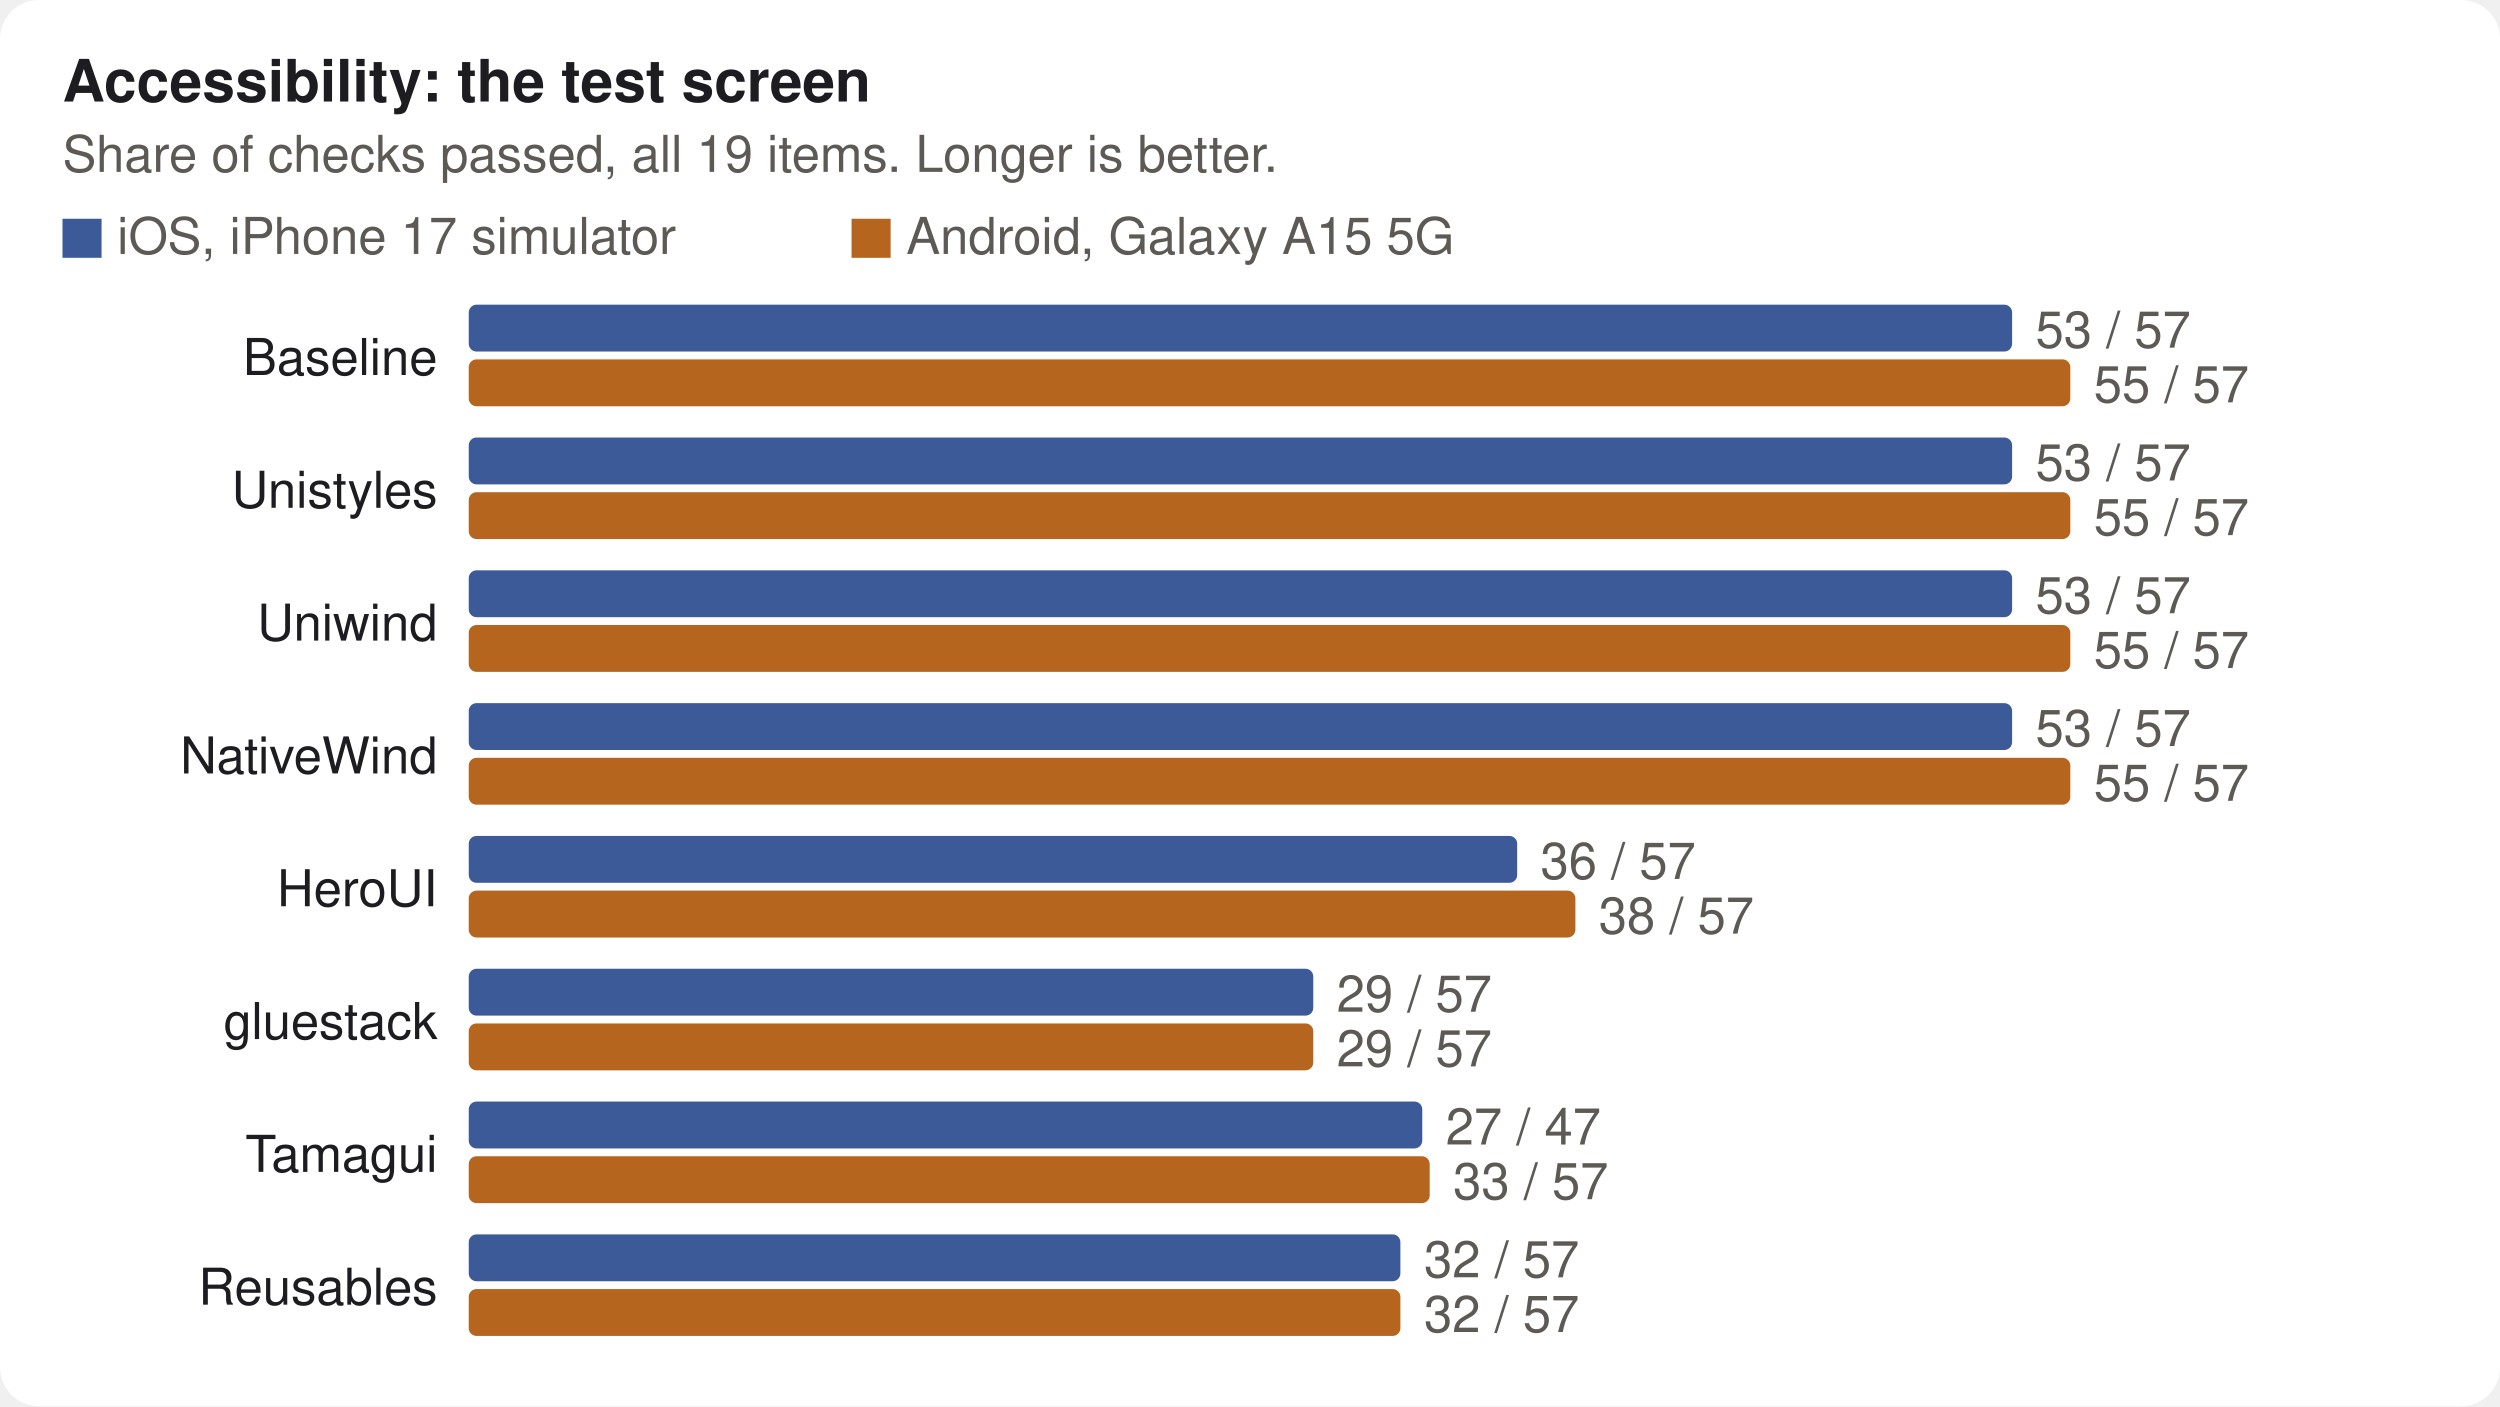
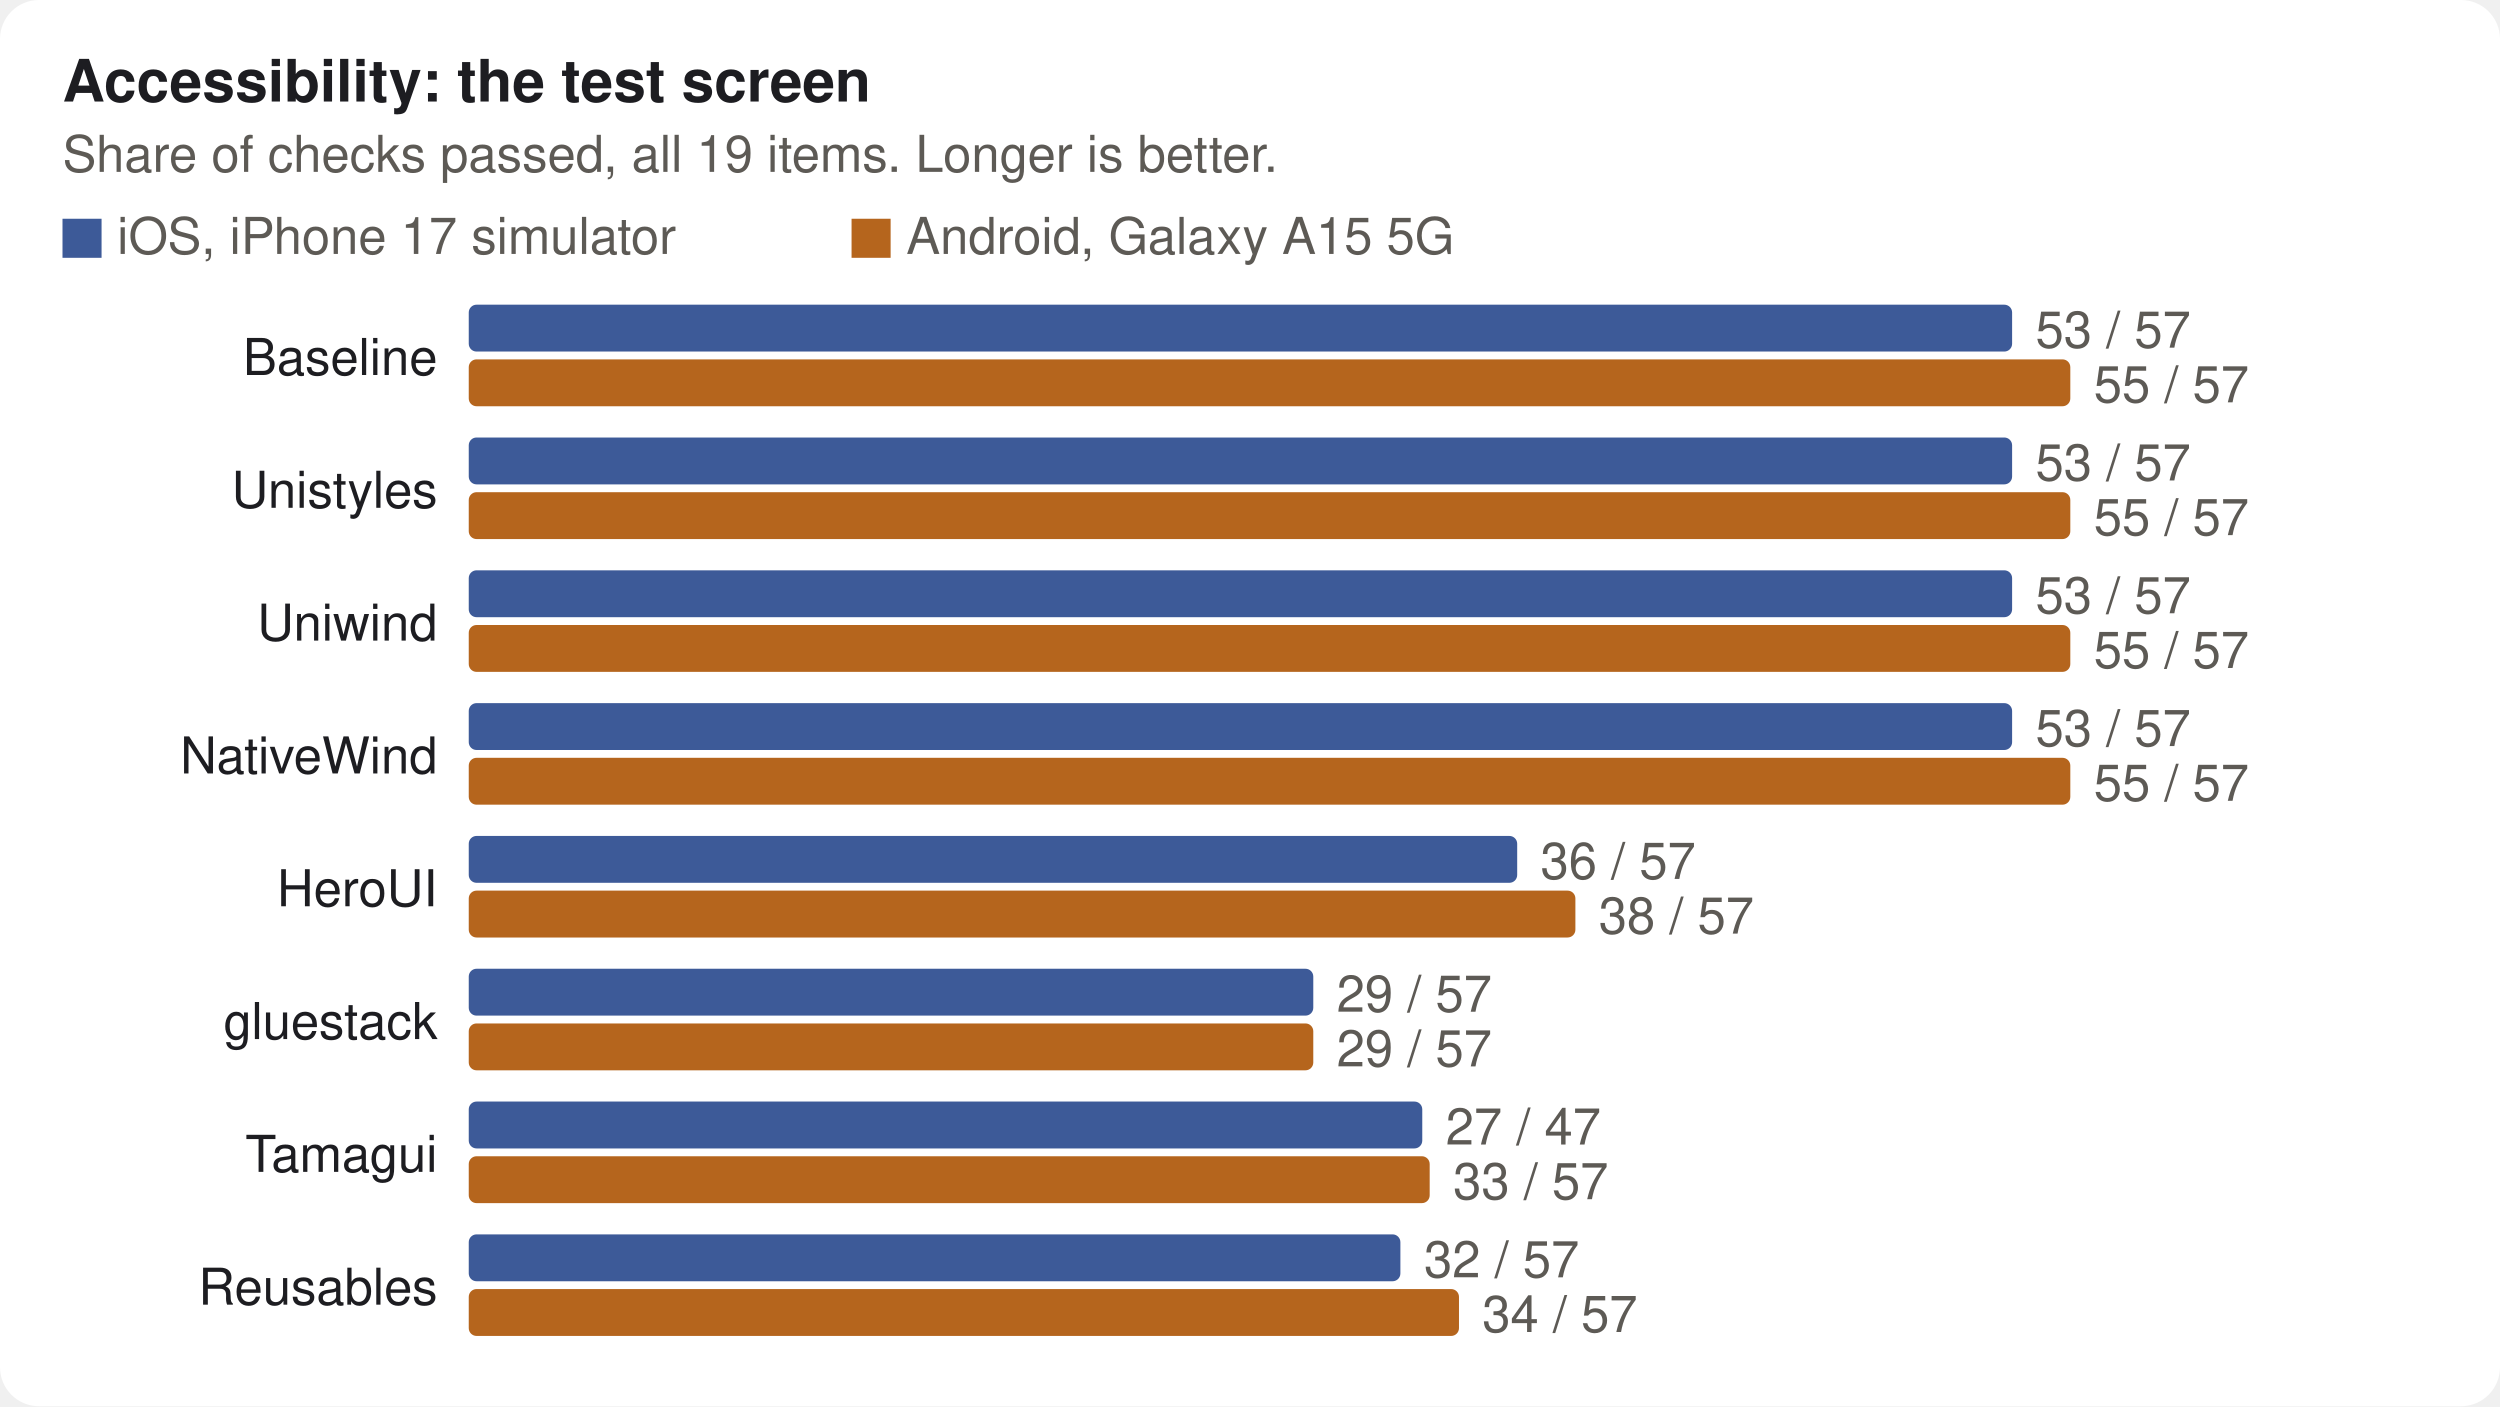
<svg xmlns="http://www.w3.org/2000/svg" viewBox="0 0 640 360" width="640" height="360" role="img" aria-label="Accessibility: the test screen">
  <style>
svg { font: 13px -apple-system, BlinkMacSystemFont, "Segoe UI", Helvetica, Arial, sans-serif; }
.bg { fill: #ffffff; } .h { fill: #1d1d21; font-size: 15px; font-weight: 700; } .sub, .val { fill: #5d5a55; } .lbl { fill: #1d1d21; }
.ios { fill: #3d5a98; } .android { fill: #b5651d; }
@media (prefers-color-scheme: dark) { .bg { fill: #1d1d21; } .h, .lbl { fill: #ececee; } .sub, .val { fill: #a3a09b; } .ios { fill: #8fb0ef; } .android { fill: #f0a868; } }
</style>
  <rect width="640" height="360" rx="10" class="bg" />
  <text x="16" y="26" class="h">Accessibility: the test screen</text>
  <text x="16" y="44" class="sub">Share of checks passed, all 19 items. Longer is better.</text>
  <rect x="16" y="56" width="10" height="10" class="ios" />
  <text x="30" y="65" class="sub">iOS, iPhone 17 simulator</text>
  <rect x="218" y="56" width="10" height="10" class="android" />
  <text x="232" y="65" class="sub">Android, Galaxy A15 5G</text>
  <text x="112" y="96" text-anchor="end" class="lbl">Baseline</text>
  <rect x="120" y="78" width="395.1" height="12" rx="2" class="ios" />
  <text x="521.091" y="89" class="val">53 / 57</text>
  <rect x="120" y="92" width="410.0" height="12" rx="2" class="android" />
  <text x="536" y="103" class="val">55 / 57</text>
  <text x="112" y="130" text-anchor="end" class="lbl">Unistyles</text>
  <rect x="120" y="112" width="395.1" height="12" rx="2" class="ios" />
  <text x="521.091" y="123" class="val">53 / 57</text>
  <rect x="120" y="126" width="410.0" height="12" rx="2" class="android" />
  <text x="536" y="137" class="val">55 / 57</text>
  <text x="112" y="164" text-anchor="end" class="lbl">Uniwind</text>
  <rect x="120" y="146" width="395.1" height="12" rx="2" class="ios" />
  <text x="521.091" y="157" class="val">53 / 57</text>
  <rect x="120" y="160" width="410.0" height="12" rx="2" class="android" />
  <text x="536" y="171" class="val">55 / 57</text>
  <text x="112" y="198" text-anchor="end" class="lbl">NativeWind</text>
  <rect x="120" y="180" width="395.1" height="12" rx="2" class="ios" />
  <text x="521.091" y="191" class="val">53 / 57</text>
  <rect x="120" y="194" width="410.0" height="12" rx="2" class="android" />
  <text x="536" y="205" class="val">55 / 57</text>
  <text x="112" y="232" text-anchor="end" class="lbl">HeroUI</text>
  <rect x="120" y="214" width="268.4" height="12" rx="2" class="ios" />
  <text x="394.364" y="225" class="val">36 / 57</text>
  <rect x="120" y="228" width="283.3" height="12" rx="2" class="android" />
  <text x="409.273" y="239" class="val">38 / 57</text>
  <text x="112" y="266" text-anchor="end" class="lbl">gluestack</text>
  <rect x="120" y="248" width="216.2" height="12" rx="2" class="ios" />
  <text x="342.182" y="259" class="val">29 / 57</text>
  <rect x="120" y="262" width="216.2" height="12" rx="2" class="android" />
  <text x="342.182" y="273" class="val">29 / 57</text>
  <text x="112" y="300" text-anchor="end" class="lbl">Tamagui</text>
  <rect x="120" y="282" width="244.1" height="12" rx="2" class="ios" />
  <text x="370.097" y="293" class="val">27 / 47</text>
  <rect x="120" y="296" width="246.0" height="12" rx="2" class="android" />
  <text x="372" y="307" class="val">33 / 57</text>
  <text x="112" y="334" text-anchor="end" class="lbl">Reusables</text>
  <rect x="120" y="316" width="238.5" height="12" rx="2" class="ios" />
  <text x="364.545" y="327" class="val">32 / 57</text>
-   <rect x="120" y="330" width="238.5" height="12" rx="2" class="android" />
-   <text x="364.545" y="341" class="val">32 / 57</text>
+   <rect x="120" y="330" width="253.5" height="12" rx="2" class="android" />
+   <text x="379.455" y="341" class="val">34 / 57</text>
</svg>
